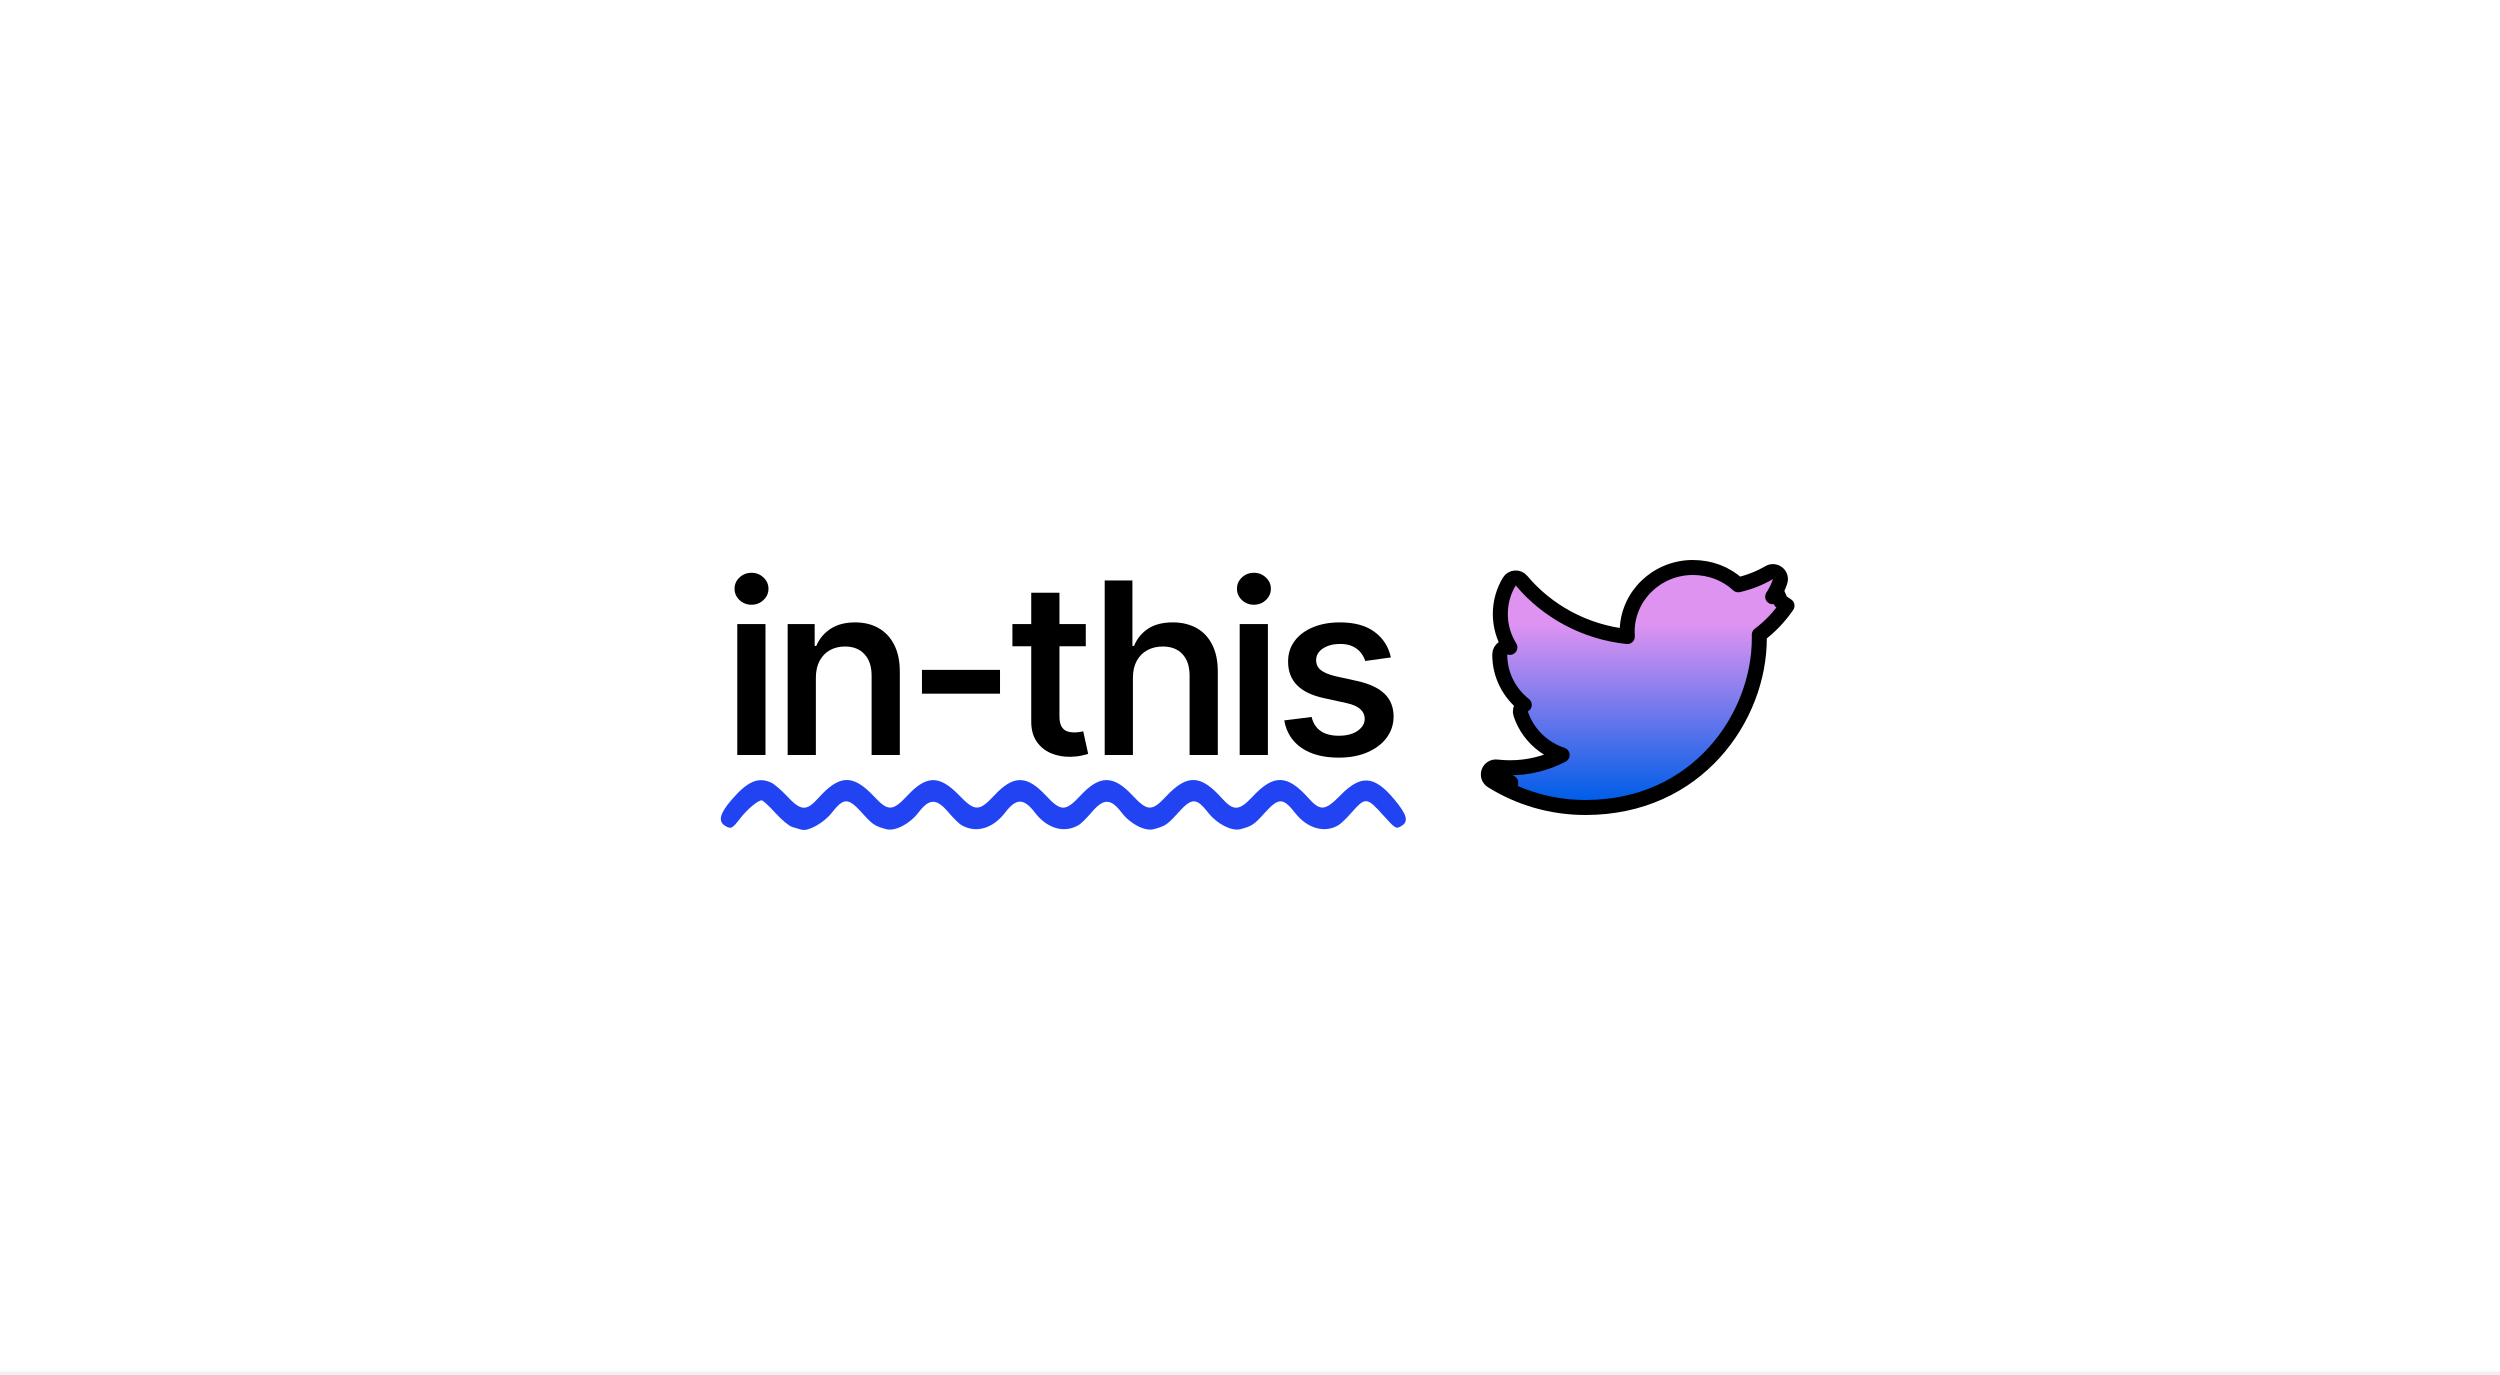
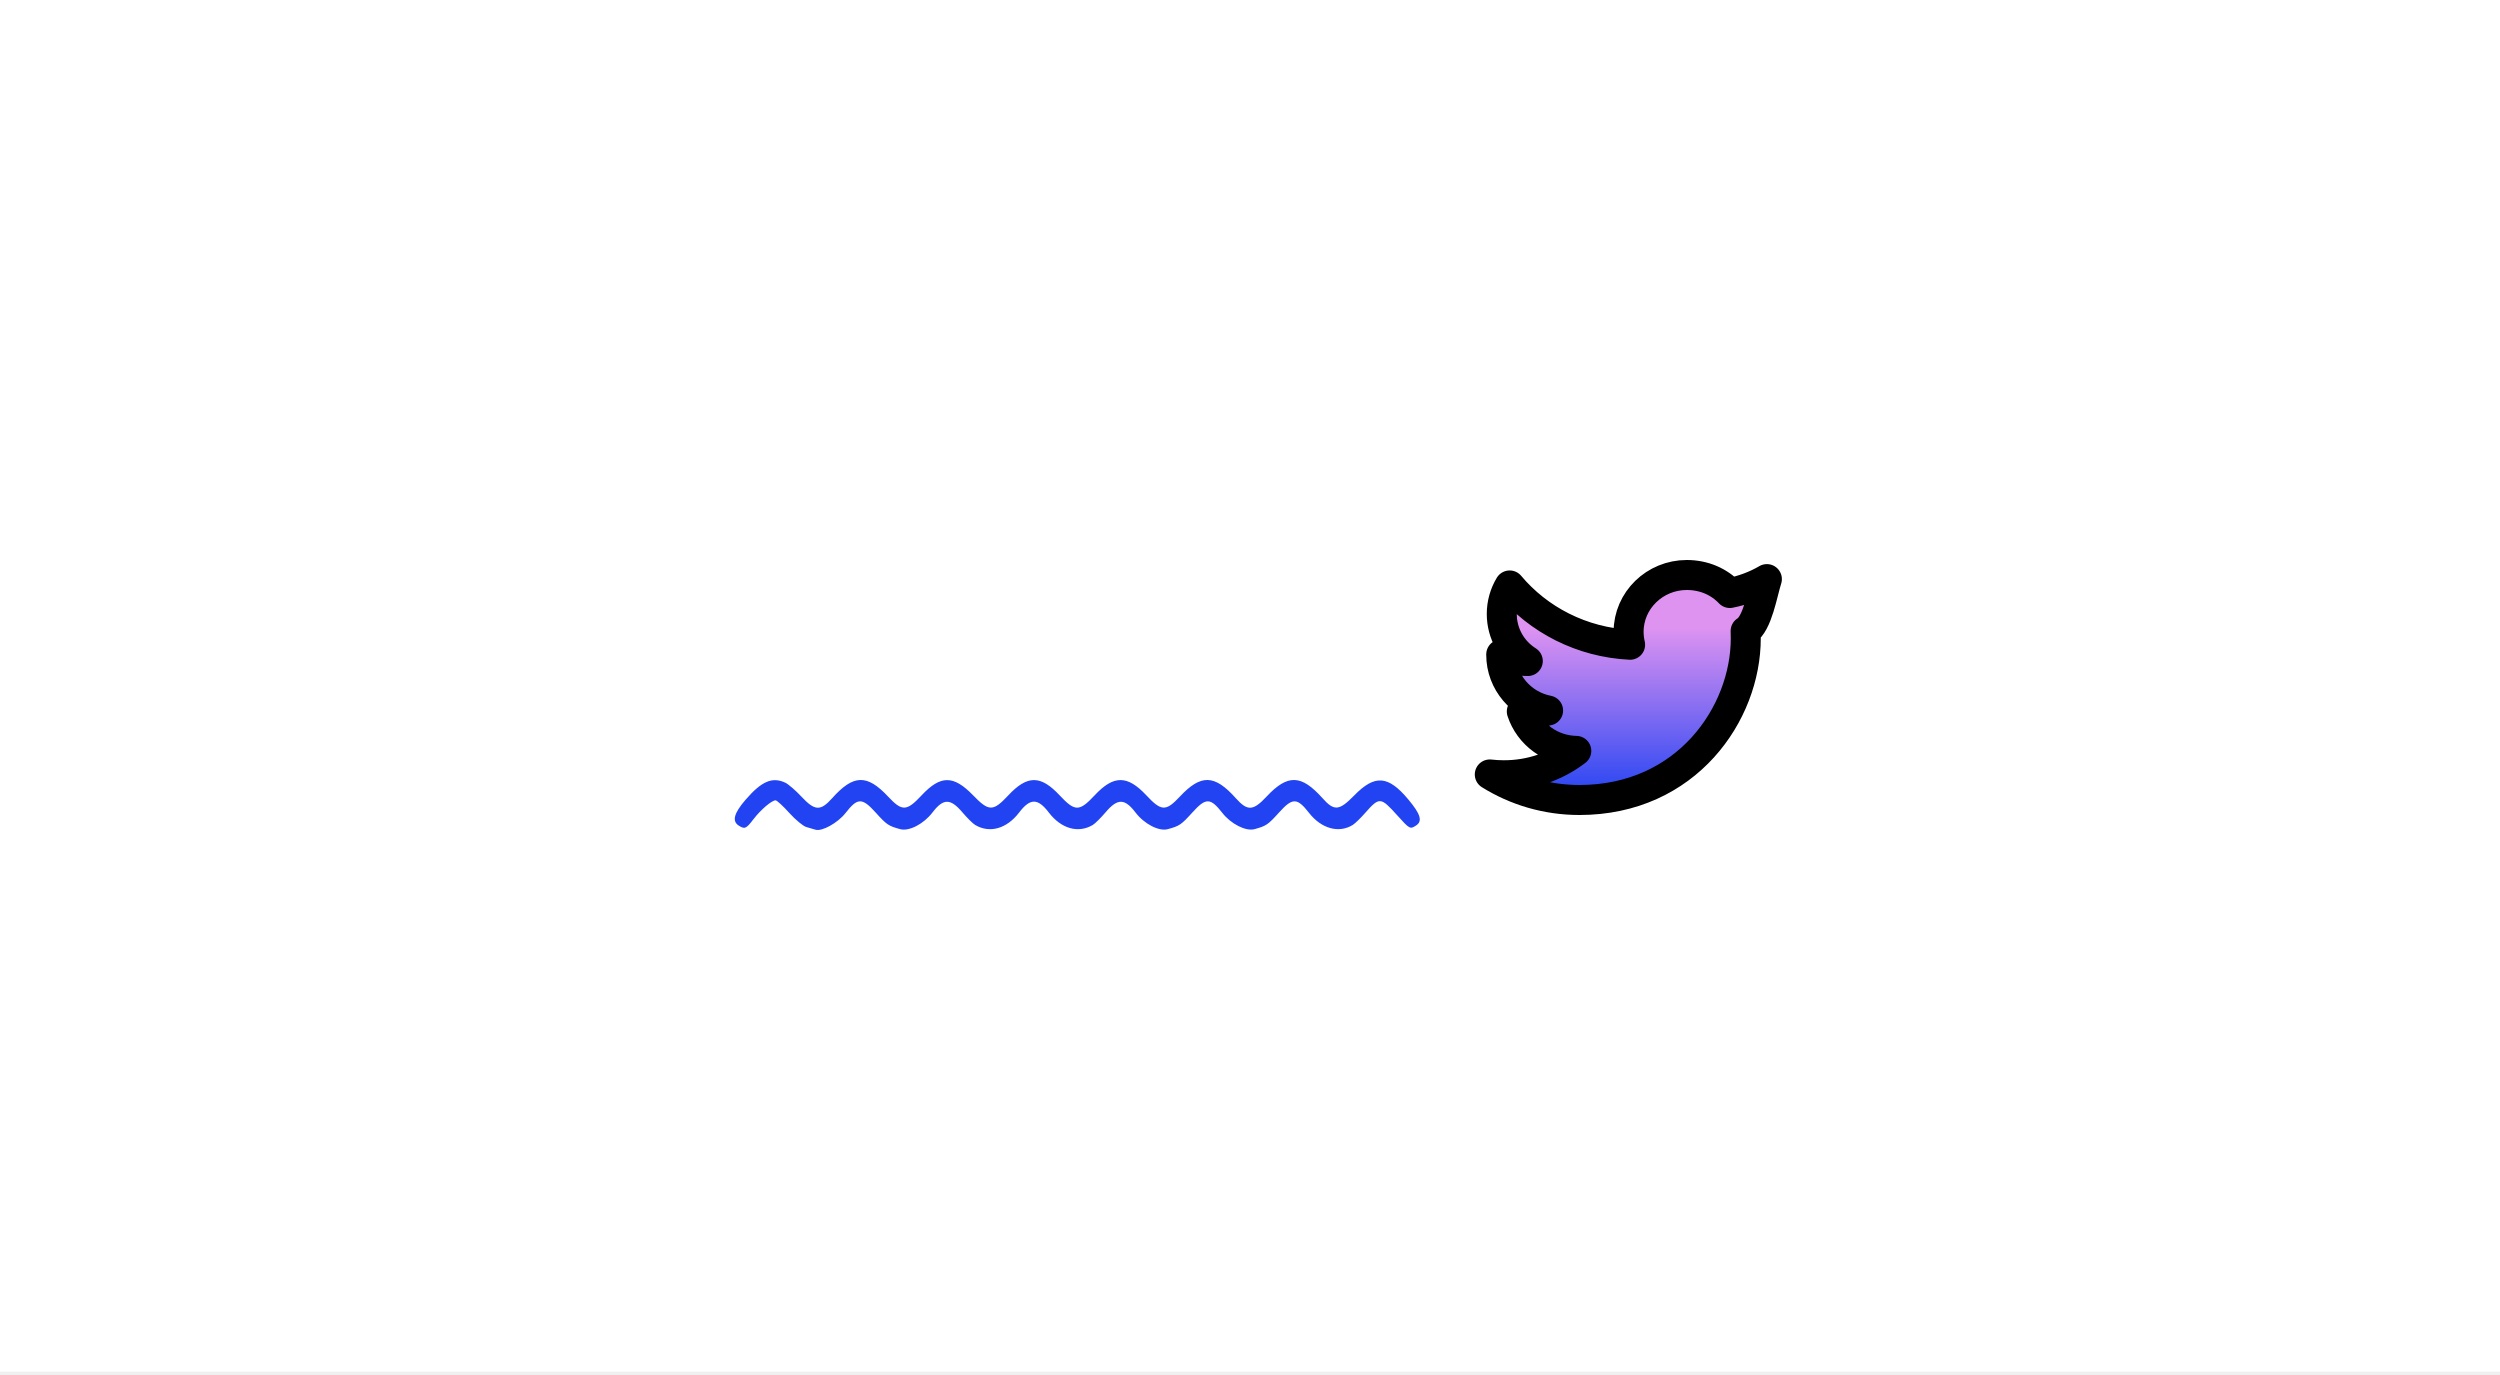
- <svg xmlns="http://www.w3.org/2000/svg" viewBox="0 0 500 275">
+ <svg xmlns="http://www.w3.org/2000/svg" fill="none" viewBox="0 0 500 275">
  <g clip-path="url(#a)">
    <path fill="#fff" d="M0 0h500v274.336H0z" />
-     <path d="M147.456 151v-26.182h5.642V151h-5.642Zm2.847-30.051c-.932 0-1.733-.313-2.403-.938-.659-.625-.989-1.38-.989-2.267 0-.875.33-1.625.989-2.25.67-.625 1.471-.937 2.403-.937.932 0 1.727.312 2.386.937.671.625 1.006 1.375 1.006 2.25 0 .887-.335 1.642-1.006 2.267-.659.625-1.454.938-2.386.938Zm12.87 14.608V151h-5.642v-26.182h5.403v4.364h.324c.602-1.432 1.557-2.574 2.864-3.426 1.307-.853 2.937-1.279 4.892-1.279 1.795 0 3.363.381 4.704 1.142 1.341.762 2.381 1.875 3.12 3.341.75 1.466 1.125 3.262 1.125 5.387V151h-5.642v-15.869c0-1.83-.472-3.256-1.415-4.279-.943-1.034-2.244-1.551-3.904-1.551-1.136 0-2.142.244-3.017.733s-1.562 1.199-2.062 2.131c-.5.932-.75 2.062-.75 3.392Zm36.831-1.585v4.755h-15.613v-4.755h15.613Zm17.153-9.154v4.432h-14.676v-4.432h14.676Zm-10.909-6.273h5.642v24.682c0 .898.136 1.585.409 2.063.273.466.631.784 1.074.954.454.159.949.239 1.483.239.397 0 .75-.028 1.057-.085.318-.057.562-.103.732-.137l.989 4.517c-.318.103-.767.216-1.346.341-.58.137-1.29.216-2.131.239-1.443.034-2.767-.205-3.972-.716-1.193-.511-2.153-1.301-2.88-2.369-.716-1.068-1.069-2.409-1.057-4.023v-25.705Zm20.335 17.012V151h-5.642v-34.909h5.54v13.091h.324c.602-1.455 1.54-2.602 2.813-3.443 1.284-.841 2.931-1.262 4.943-1.262 1.807 0 3.386.375 4.738 1.125 1.353.75 2.398 1.858 3.137 3.324.75 1.466 1.125 3.273 1.125 5.421V151h-5.642v-15.869c0-1.841-.472-3.273-1.415-4.296-.943-1.023-2.261-1.534-3.955-1.534-1.147 0-2.176.244-3.085.733-.898.489-1.602 1.199-2.113 2.131-.512.932-.768 2.062-.768 3.392ZM247.938 151v-26.182h5.642V151h-5.642Zm2.846-30.051c-.932 0-1.733-.313-2.403-.938-.659-.625-.989-1.38-.989-2.267 0-.875.33-1.625.989-2.25.67-.625 1.471-.937 2.403-.937.932 0 1.728.312 2.387.937.67.625 1.005 1.375 1.005 2.25 0 .887-.335 1.642-1.005 2.267-.659.625-1.455.938-2.387.938Zm27.393 10.534-5.131.716c-.17-.58-.46-1.125-.869-1.637-.398-.522-.938-.948-1.619-1.278-.682-.329-1.529-.494-2.54-.494-1.364 0-2.506.301-3.426.903-.909.602-1.364 1.381-1.364 2.335 0 .819.307 1.478.92 1.978.614.5 1.608.914 2.983 1.244l4.33.955c2.443.545 4.261 1.397 5.454 2.556 1.194 1.159 1.796 2.671 1.807 4.534-.011 1.614-.483 3.04-1.414 4.279-.921 1.227-2.205 2.193-3.853 2.898-1.636.704-3.528 1.056-5.676 1.056-3.079 0-5.568-.647-7.466-1.943-1.898-1.307-3.051-3.142-3.46-5.505l5.472-.682c.295 1.238.903 2.176 1.823 2.812.921.625 2.12.938 3.597.938 1.568 0 2.824-.324 3.767-.972.943-.659 1.421-1.46 1.432-2.403-.011-.796-.313-1.449-.904-1.961-.579-.522-1.488-.92-2.727-1.193l-4.432-.971c-2.488-.534-4.323-1.415-5.505-2.642-1.182-1.239-1.767-2.796-1.756-4.671-.011-1.579.42-2.954 1.295-4.125.875-1.182 2.091-2.096 3.648-2.744 1.568-.659 3.37-.989 5.404-.989 2.943 0 5.261.637 6.954 1.909 1.705 1.262 2.79 2.961 3.256 5.097Z" fill="#000" />
-     <path fill-rule="evenodd" clip-rule="evenodd" d="M154.266 156.537c.606.283 2.055 1.533 3.22 2.779 2.698 2.888 3.813 2.944 6.165.312 4.242-4.745 6.964-4.821 11.177-.312 2.801 2.997 3.701 2.964 6.704-.25 3.787-4.055 6.381-4.057 10.296-.007 3.167 3.276 3.992 3.277 7.046.007 3.798-4.066 6.465-4.066 10.262 0 3.069 3.285 3.931 3.287 6.99.012 3.81-4.08 6.551-4.083 10.353-.012 3.002 3.214 3.903 3.247 6.703.25 4.214-4.509 6.936-4.433 11.177.312 2.353 2.632 3.468 2.576 6.166-.312 4.214-4.509 6.936-4.433 11.177.312 2.356 2.636 3.329 2.551 6.367-.554 4.103-4.194 6.772-3.999 10.778.788 2.49 2.975 2.908 4.366 1.576 5.238-1.189.779-1.285.727-3.743-2.006-3.356-3.732-3.58-3.748-6.491-.446-.884 1.003-1.969 2.052-2.41 2.328-2.762 1.735-6.285.774-8.752-2.387-2.399-3.073-3.303-3.086-6.008-.089-2.211 2.45-2.574 2.697-4.913 3.332-1.725.469-4.696-1.031-6.422-3.243-2.399-3.073-3.302-3.086-6.008-.089-2.21 2.45-2.574 2.697-4.912 3.332-1.777.482-4.699-1.029-6.464-3.345-2.159-2.83-3.584-2.84-5.963-.038-.956 1.125-2.109 2.268-2.563 2.539-2.907 1.735-6.328.765-8.817-2.501-2.193-2.876-3.71-2.876-5.903 0-2.49 3.266-5.91 4.236-8.817 2.501-.454-.271-1.607-1.414-2.563-2.539-2.379-2.802-3.805-2.792-5.963.038-1.765 2.316-4.687 3.827-6.464 3.345-2.338-.635-2.702-.882-4.913-3.332-2.705-2.997-3.608-2.984-6.007.089-1.562 2-4.752 3.77-6.038 3.348-.37-.121-1.186-.36-1.814-.531-.628-.171-2.163-1.443-3.411-2.826-1.248-1.383-2.478-2.514-2.733-2.514-.775 0-2.959 1.861-4.413 3.76-1.489 1.945-1.776 2.067-2.988 1.274-1.347-.882-.925-2.461 1.37-5.121 3.221-3.737 5.352-4.657 7.966-3.442Z" fill="#2243F2" />
-     <path d="M301.942 156.55h-.003v-.106c-.951-.476-1.877-.994-2.772-1.553l2.775 1.659Zm0 0h.212m23.277-30.194c0 .321.012.64.036.954-8.524-.9-16.053-5.077-21.173-11.183-.311-.371-.782-.569-1.265-.531-.482.037-.918.305-1.168.719-1.147 1.898-1.797 4.124-1.797 6.467 0 2.45.696 4.747 1.913 6.694-.43-.16-.913-.114-1.309.13-.443.273-.713.756-.713 1.276v.08c0 4.053 1.918 7.657 4.899 10.011-.152.083-.292.193-.411.327-.35.399-.464.954-.299 1.459.841 2.562 2.484 4.796 4.69 6.393 1.101.797 2.315 1.416 3.596 1.842-3.196 1.684-6.796 2.573-10.477 2.556h-.007c-.869 0-1.739-.05-2.609-.149-.697-.08-1.356.334-1.587.996-.231.662.028 1.396.623 1.767 5.409 3.374 11.84 5.336 18.722 5.336 22.432 0 34.768-18.123 34.768-33.821v-.016c0-.234 0-.472-.003-.716 2.16-1.614 4.021-3.586 5.543-5.804l-1.236-.849-.606-1.372c-.337.149-.679.289-1.026.421.621-.939 1.121-1.964 1.477-3.057.194-.593.001-1.243-.484-1.633-.486-.391-1.162-.442-1.699-.127-1.889 1.106-3.972 1.92-6.178 2.436-2.389-2.21-5.565-3.462-9.086-3.462-7.195 0-13.134 5.718-13.134 12.856Z" fill="url(#b)" stroke="#000" stroke-width="3" stroke-linecap="round" stroke-linejoin="round" />
+     <path d="M150.247 151v-26.182h5.642V151h-5.642Zm2.846-30.051c-.932 0-1.733-.313-2.403-.938-.659-.625-.989-1.38-.989-2.267 0-.875.33-1.625.989-2.25.67-.625 1.471-.937 2.403-.937.932 0 1.727.312 2.387.937.67.625 1.005 1.375 1.005 2.25 0 .887-.335 1.642-1.005 2.267-.66.625-1.455.938-2.387.938Zm12.87 14.608V151h-5.642v-26.182h5.403v4.364h.324c.603-1.432 1.557-2.574 2.864-3.426 1.307-.853 2.937-1.279 4.892-1.279 1.795 0 3.364.381 4.704 1.142 1.341.762 2.381 1.875 3.12 3.341.75 1.466 1.125 3.262 1.125 5.387V151h-5.642v-15.869c0-1.83-.472-3.256-1.415-4.279-.943-1.034-2.244-1.551-3.903-1.551-1.137 0-2.142.244-3.017.733s-1.563 1.199-2.063 2.131c-.5.932-.75 2.062-.75 3.392Zm36.832-1.585v4.755h-15.614v-4.755h15.614Zm17.152-9.154v4.432h-14.676v-4.432h14.676Zm-10.909-6.273h5.642v24.682c0 .898.136 1.585.409 2.063.273.466.631.784 1.074.954.454.159.949.239 1.483.239.398 0 .75-.028 1.057-.085.318-.057.562-.103.733-.137l.988 4.517c-.318.103-.767.216-1.346.341-.58.137-1.29.216-2.131.239-1.443.034-2.767-.205-3.972-.716-1.193-.511-2.153-1.301-2.88-2.369-.716-1.068-1.068-2.409-1.057-4.023v-25.705Zm20.336 17.012V151h-5.642v-34.909h5.539v13.091h.324c.603-1.455 1.54-2.602 2.813-3.443 1.284-.841 2.932-1.262 4.943-1.262 1.807 0 3.386.375 4.739 1.125 1.352.75 2.397 1.858 3.136 3.324.75 1.466 1.125 3.273 1.125 5.421V151h-5.642v-15.869c0-1.841-.472-3.273-1.415-4.296-.943-1.023-2.261-1.534-3.954-1.534-1.148 0-2.177.244-3.086.733-.897.489-1.602 1.199-2.113 2.131-.512.932-.767 2.062-.767 3.392ZM250.728 151v-26.182h5.642V151h-5.642Zm2.846-30.051c-.931 0-1.732-.313-2.403-.938-.659-.625-.989-1.38-.989-2.267 0-.875.33-1.625.989-2.25.671-.625 1.472-.937 2.403-.937.932 0 1.728.312 2.387.937.67.625 1.006 1.375 1.006 2.25 0 .887-.336 1.642-1.006 2.267-.659.625-1.455.938-2.387.938Zm27.393 10.534-5.131.716c-.17-.58-.46-1.125-.869-1.637-.398-.522-.937-.948-1.619-1.278-.682-.329-1.529-.494-2.54-.494-1.364 0-2.506.301-3.426.903-.909.602-1.364 1.381-1.364 2.335 0 .819.307 1.478.921 1.978.613.5 1.608.914 2.983 1.244l4.329.955c2.443.545 4.261 1.397 5.455 2.556 1.193 1.159 1.795 2.671 1.806 4.534-.011 1.614-.482 3.04-1.414 4.279-.921 1.227-2.205 2.193-3.853 2.898-1.636.704-3.528 1.056-5.676 1.056-3.079 0-5.568-.647-7.466-1.943-1.897-1.307-3.051-3.142-3.46-5.505l5.472-.682c.295 1.238.903 2.176 1.824 2.812.92.625 2.119.938 3.596.938 1.568 0 2.824-.324 3.767-.972.943-.659 1.421-1.46 1.432-2.403-.011-.796-.312-1.449-.903-1.961-.58-.522-1.489-.92-2.728-1.193l-4.431-.971c-2.489-.534-4.324-1.415-5.506-2.642-1.182-1.239-1.767-2.796-1.756-4.671-.011-1.579.421-2.954 1.296-4.125.875-1.182 2.091-2.096 3.647-2.744 1.569-.659 3.37-.989 5.404-.989 2.943 0 5.261.637 6.954 1.909 1.705 1.262 2.79 2.961 3.256 5.097Z" fill="#fff" />
+     <path fill-rule="evenodd" clip-rule="evenodd" d="M157.056 156.537c.606.283 2.055 1.533 3.22 2.779 2.698 2.888 3.813 2.944 6.166.312 4.241-4.745 6.963-4.821 11.176-.312 2.801 2.997 3.701 2.964 6.704-.25 3.787-4.055 6.381-4.057 10.296-.007 3.167 3.276 3.992 3.277 7.047.007 3.797-4.066 6.464-4.066 10.262 0 3.068 3.285 3.93 3.287 6.989.012 3.81-4.08 6.551-4.083 10.353-.012 3.003 3.214 3.903 3.247 6.704.25 4.213-4.509 6.935-4.433 11.177.312 2.352 2.632 3.467 2.576 6.165-.312 4.214-4.509 6.936-4.433 11.177.312 2.356 2.636 3.33 2.551 6.367-.554 4.103-4.194 6.772-3.999 10.779.788 2.489 2.975 2.907 4.366 1.575 5.238-1.189.779-1.285.727-3.743-2.006-3.356-3.732-3.58-3.748-6.491-.446-.884 1.003-1.969 2.052-2.41 2.328-2.762 1.735-6.284.774-8.752-2.387-2.399-3.073-3.303-3.086-6.008-.089-2.21 2.45-2.574 2.697-4.913 3.332-1.725.469-4.695-1.031-6.422-3.243-2.399-3.073-3.302-3.086-6.007-.089-2.211 2.45-2.575 2.697-4.913 3.332-1.777.482-4.699-1.029-6.464-3.345-2.159-2.83-3.584-2.84-5.963-.038-.956 1.125-2.109 2.268-2.563 2.539-2.907 1.735-6.327.765-8.817-2.501-2.193-2.876-3.71-2.876-5.903 0-2.49 3.266-5.91 4.236-8.817 2.501-.454-.271-1.607-1.414-2.563-2.539-2.379-2.802-3.804-2.792-5.963.038-1.765 2.316-4.687 3.827-6.464 3.345-2.338-.635-2.702-.882-4.913-3.332-2.705-2.997-3.608-2.984-6.007.089-1.561 2-4.752 3.77-6.038 3.348-.37-.121-1.186-.36-1.814-.531-.628-.171-2.163-1.443-3.411-2.826-1.248-1.383-2.478-2.514-2.733-2.514-.775 0-2.959 1.861-4.413 3.76-1.489 1.945-1.776 2.067-2.988 1.274-1.346-.882-.924-2.461 1.37-5.121 3.221-3.737 5.352-4.657 7.966-3.442Z" fill="#2243F2" />
+     <path d="M353.376 115.821c-.871 2.673-1.852 8.973-4.25 10.376.027.503.027.979.027 1.482 0 15.009-11.798 32.321-33.268 32.321-6.594 0-12.751-1.879-17.928-5.109.926.106 1.853.159 2.779.159 5.269.025 10.391-1.693 14.522-4.871-2.437-.043-4.799-.827-6.754-2.242-1.955-1.415-3.404-3.389-4.144-5.646 1.744.334 3.544.271 5.258-.185-5.34-1.032-9.372-5.638-9.372-11.144v-.08c1.58.794 3.378 1.324 5.313 1.324-3.161-1.985-5.205-5.48-5.205-9.424 0-2.064.573-4.023 1.581-5.691 5.749 6.856 14.386 11.383 24.086 11.859-.191-.821-.3-1.694-.3-2.594 0-6.274 5.231-11.356 11.634-11.356 3.434 0 6.458 1.324 8.61 3.6 2.643-.529 5.15-1.456 7.411-2.779Z" fill="url(#b)" stroke="#000" stroke-width="6" stroke-linecap="round" stroke-linejoin="round" />
  </g>
  <defs>
-     <linearGradient id="b" x1="327.667" y1="115" x2="327.667" y2="160" gradientUnits="userSpaceOnUse">
-       <stop offset=".219" stop-color="#DE93F1" />
-       <stop offset="1" stop-color="#005DE8" />
-       <stop offset="1" stop-color="#745EFF" />
+     <linearGradient id="b" x1="325.667" y1="115" x2="325.667" y2="160" gradientUnits="userSpaceOnUse">
+       <stop offset=".234" stop-color="#DE93F1" />
+       <stop offset="1" stop-color="#2243F2" />
    </linearGradient>
    <clipPath id="a">
      <path fill="#000" d="M0 0h500v274.336H0z" />
    </clipPath>
  </defs>
</svg>
